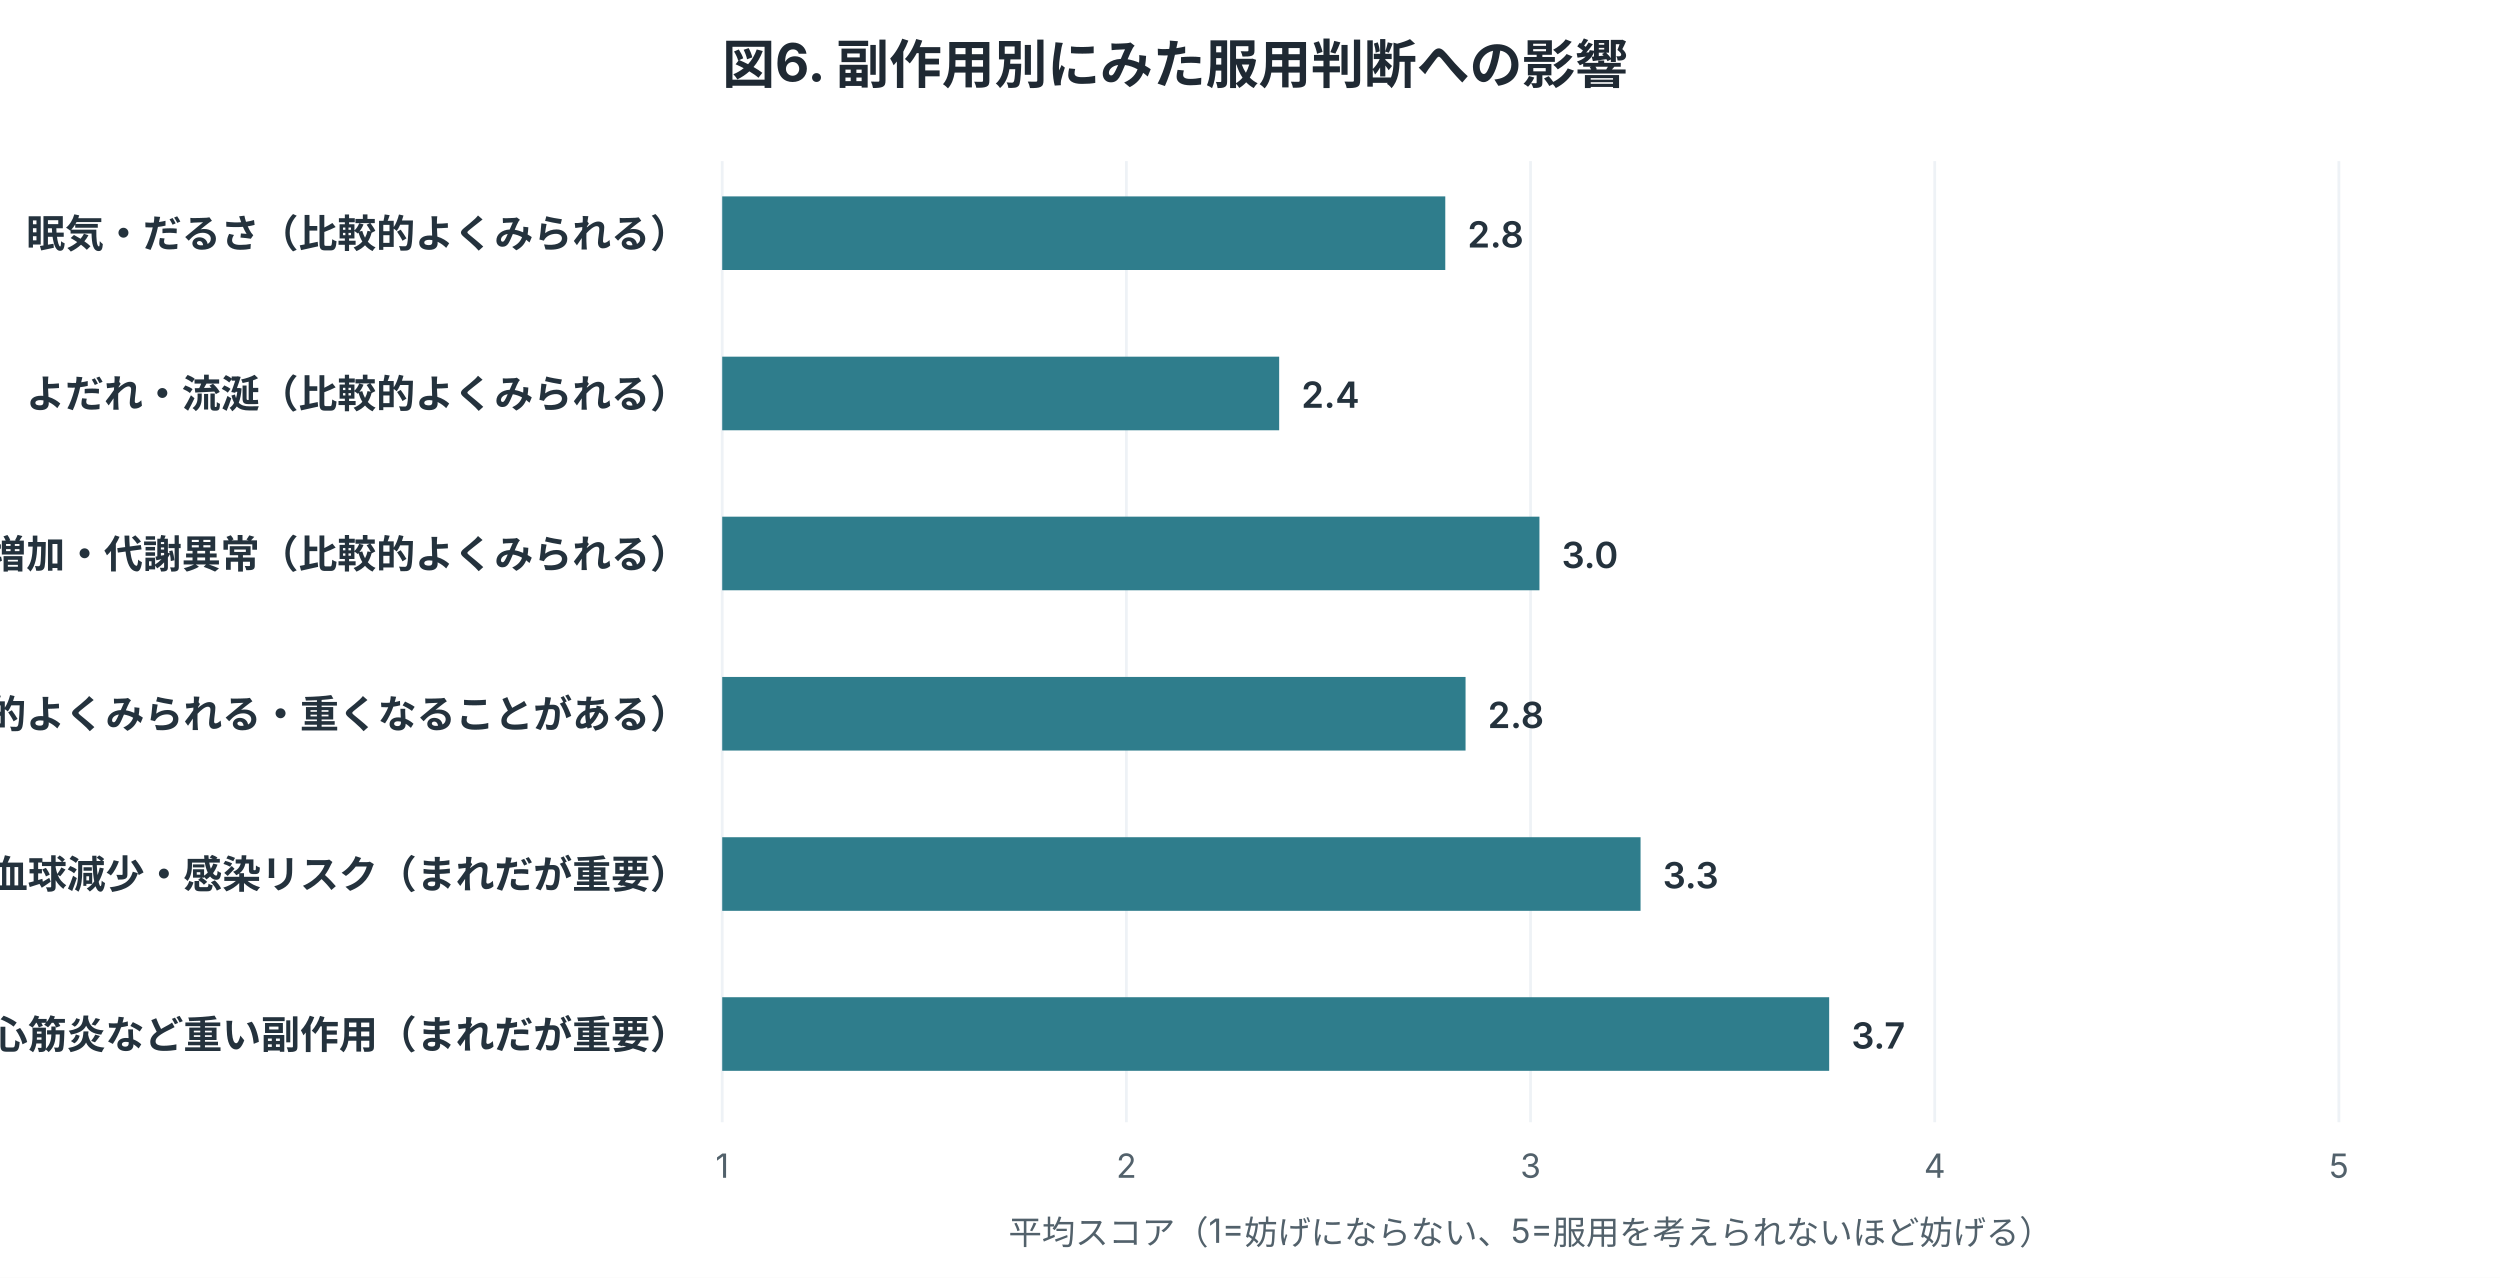
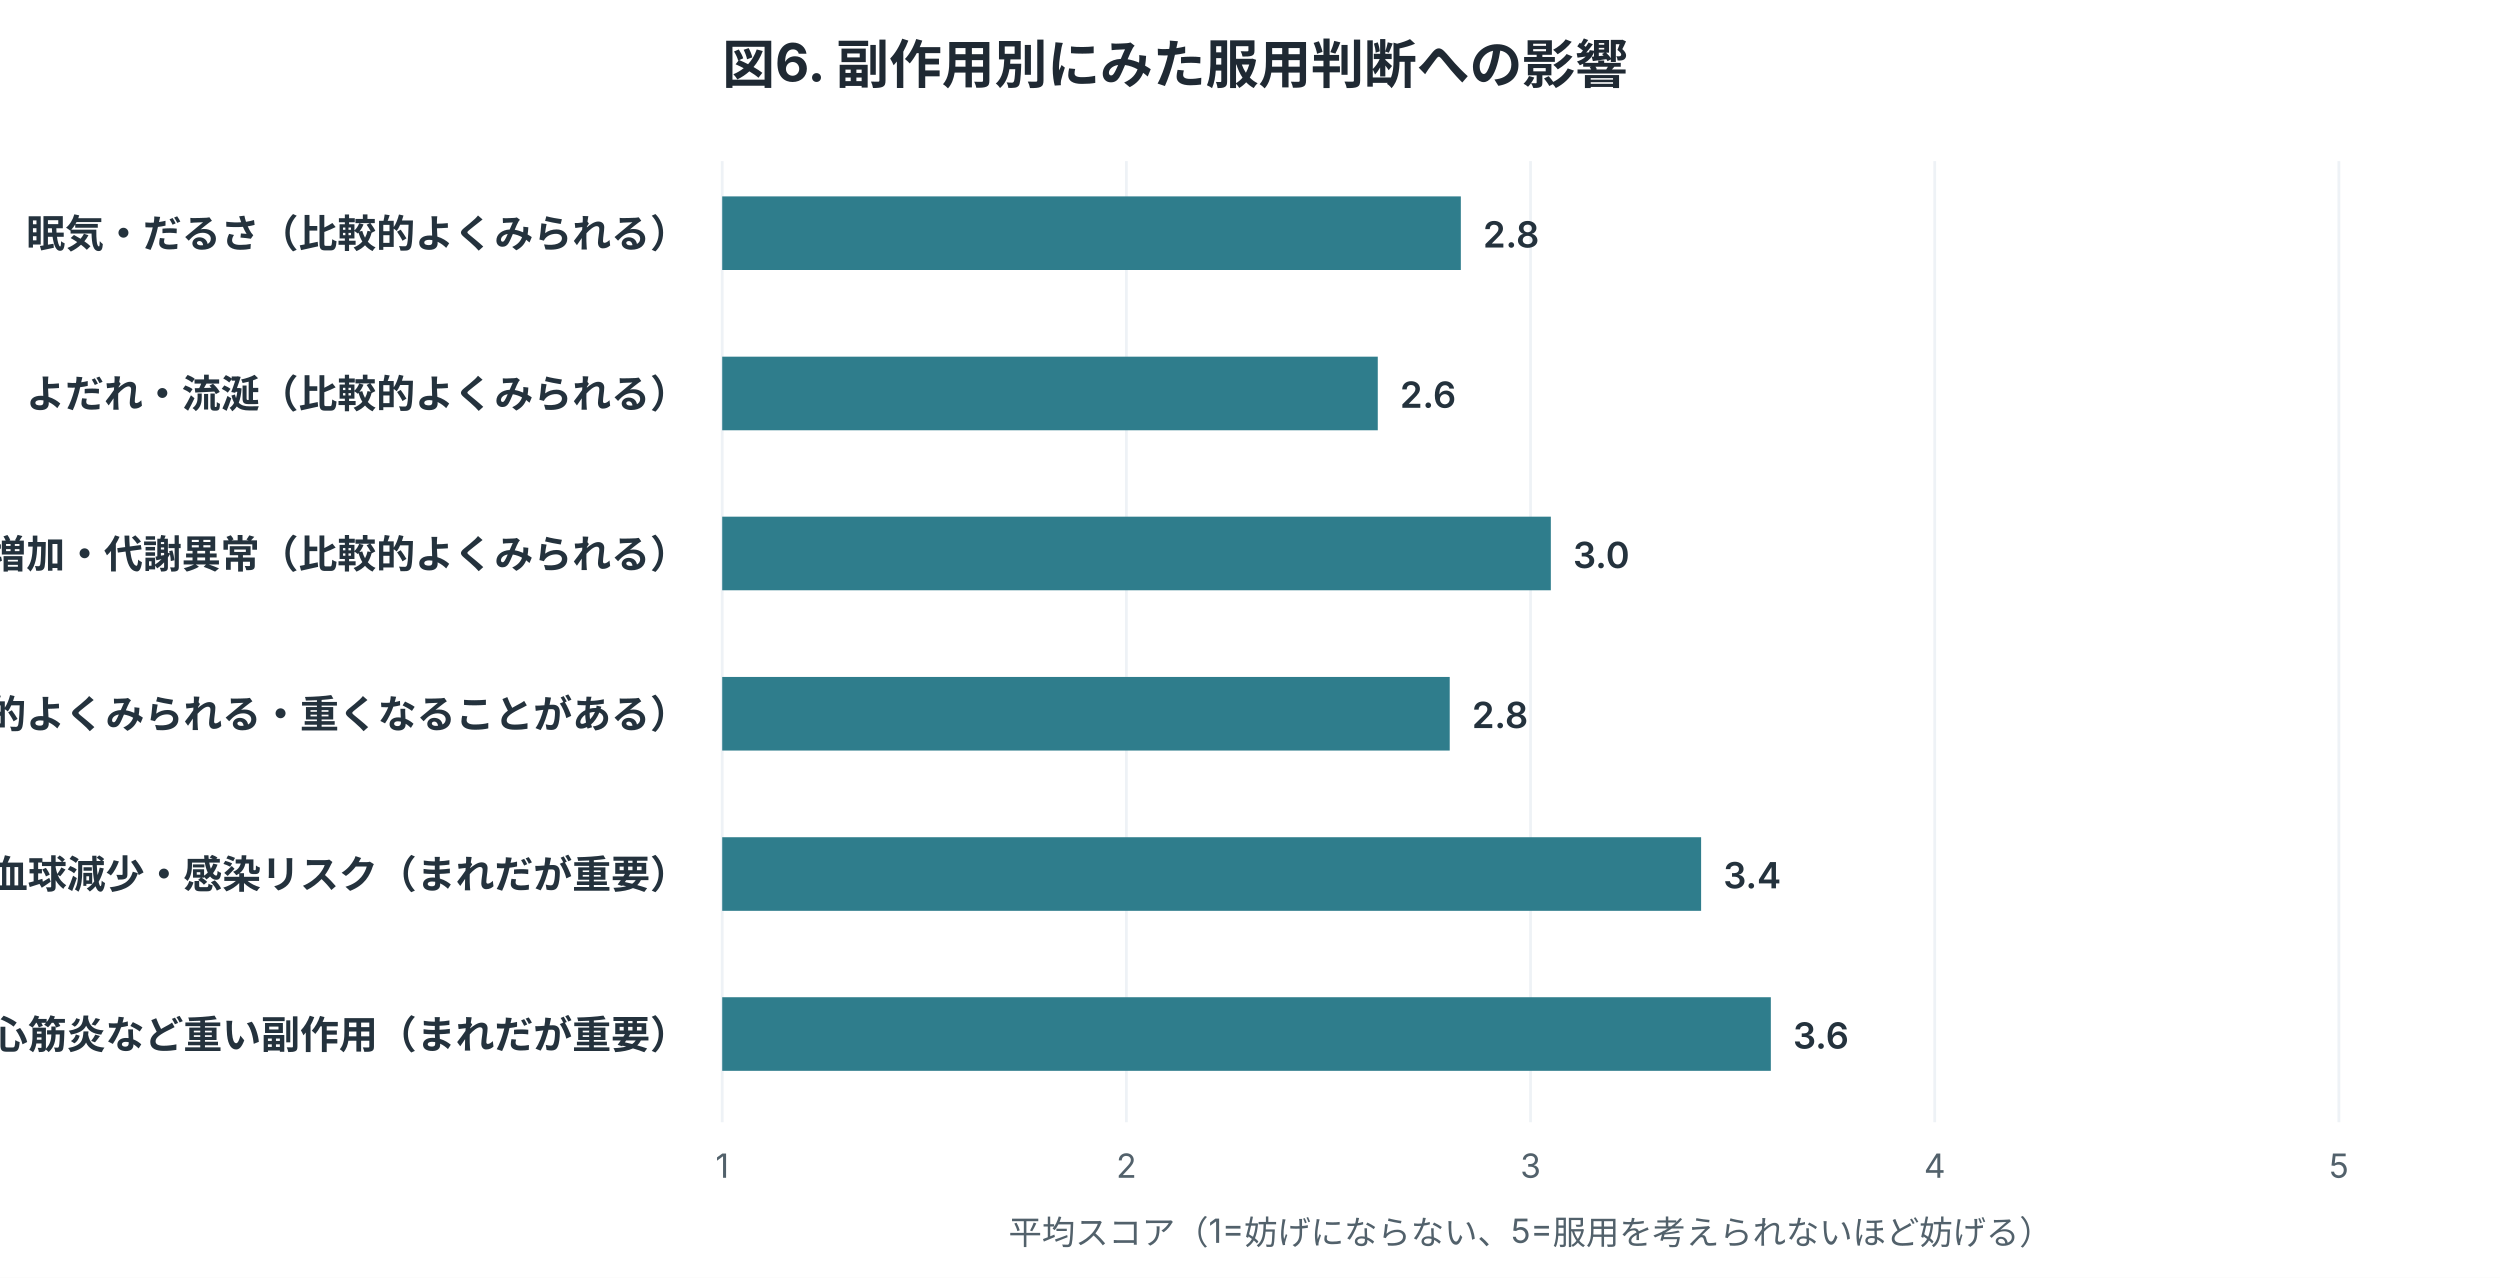
<svg xmlns="http://www.w3.org/2000/svg" width="900" height="460" viewBox="0 0 900 460" role="img">
  <style>
.title{font:700 19px -apple-system,BlinkMacSystemFont,"Segoe UI",sans-serif;fill:#1f2933}
.label{font:600 14px -apple-system,BlinkMacSystemFont,"Segoe UI",sans-serif;fill:#24323d}
.num{font:600 13px -apple-system,BlinkMacSystemFont,"Segoe UI",sans-serif;fill:#24323d}
.axis,.legend,.note{font:12px -apple-system,BlinkMacSystemFont,"Segoe UI",sans-serif;fill:#52616b}
.inside{font:700 13px -apple-system,BlinkMacSystemFont,"Segoe UI",sans-serif;fill:white}
.big{font:700 34px -apple-system,BlinkMacSystemFont,"Segoe UI",sans-serif;fill:#1f2933}
</style>
  <rect width="100%" height="100%" fill="white" />
  <text x="260" y="30" class="title">図6. 副作用別にみた服用判断への影響</text>
  <line x1="260.0" y1="58" x2="260.0" y2="404" stroke="#eef2f6" />
  <text x="260.0" y="424" text-anchor="middle" class="axis">1</text>
  <line x1="405.5" y1="58" x2="405.5" y2="404" stroke="#eef2f6" />
  <text x="405.5" y="424" text-anchor="middle" class="axis">2</text>
  <line x1="551.0" y1="58" x2="551.0" y2="404" stroke="#eef2f6" />
  <text x="551.0" y="424" text-anchor="middle" class="axis">3</text>
  <line x1="696.5" y1="58" x2="696.5" y2="404" stroke="#eef2f6" />
  <text x="696.5" y="424" text-anchor="middle" class="axis">4</text>
  <line x1="842.0" y1="58" x2="842.0" y2="404" stroke="#eef2f6" />
  <text x="842.0" y="424" text-anchor="middle" class="axis">5</text>
  <text x="248" y="89.1" text-anchor="end" class="label">眠気・だるさ（比較的よくみられる）</text>
-   <rect x="260" y="70.7" width="260.3" height="26.5" fill="#2f7d8c" />
-   <text x="528.3" y="89.1" class="num">2.8</text>
+   <rect x="260" y="70.7" width="265.9" height="26.5" fill="#2f7d8c" />
+   <text x="533.9" y="89.1" class="num">2.8</text>
  <text x="248" y="146.8" text-anchor="end" class="label">よだれ・流涎（比較的よくみられる）</text>
-   <rect x="260" y="128.4" width="200.5" height="26.5" fill="#2f7d8c" />
-   <text x="468.5" y="146.8" class="num">2.4</text>
+   <rect x="260" y="128.4" width="236.0" height="26.5" fill="#2f7d8c" />
+   <text x="504.0" y="146.8" class="num">2.6</text>
  <text x="248" y="204.5" text-anchor="end" class="label">体重増加・代謝異常（比較的よくみられる）</text>
-   <rect x="260" y="186.0" width="294.2" height="26.5" fill="#2f7d8c" />
-   <text x="562.2" y="204.5" class="num">3.0</text>
+   <rect x="260" y="186.0" width="298.3" height="26.5" fill="#2f7d8c" />
+   <text x="566.3" y="204.5" class="num">3.0</text>
  <text x="248" y="262.1" text-anchor="end" class="label">便秘（比較的よくみられる・重くなることがある）</text>
-   <rect x="260" y="243.7" width="267.6" height="26.5" fill="#2f7d8c" />
-   <text x="535.6" y="262.1" class="num">2.8</text>
+   <rect x="260" y="243.7" width="261.9" height="26.5" fill="#2f7d8c" />
+   <text x="529.9" y="262.1" class="num">2.8</text>
  <text x="248" y="319.8" text-anchor="end" class="label">白血球減少・感染リスク（まれだが重要）</text>
-   <rect x="260" y="301.4" width="330.6" height="26.5" fill="#2f7d8c" />
-   <text x="598.6" y="319.8" class="num">3.3</text>
+   <rect x="260" y="301.4" width="352.4" height="26.5" fill="#2f7d8c" />
+   <text x="620.4" y="319.8" class="num">3.4</text>
  <text x="248" y="377.5" text-anchor="end" class="label">心筋炎など重い副作用（まれだが重要）</text>
-   <rect x="260" y="359.0" width="398.5" height="26.5" fill="#2f7d8c" />
-   <text x="666.5" y="377.5" class="num">3.7</text>
+   <rect x="260" y="359.0" width="377.5" height="26.5" fill="#2f7d8c" />
+   <text x="645.5" y="377.5" class="num">3.6</text>
  <text x="551.0" y="448" text-anchor="middle" class="axis">平均スコア（1=妨げにならない、5=服用を考えられないほど妨げる）</text>
</svg>
